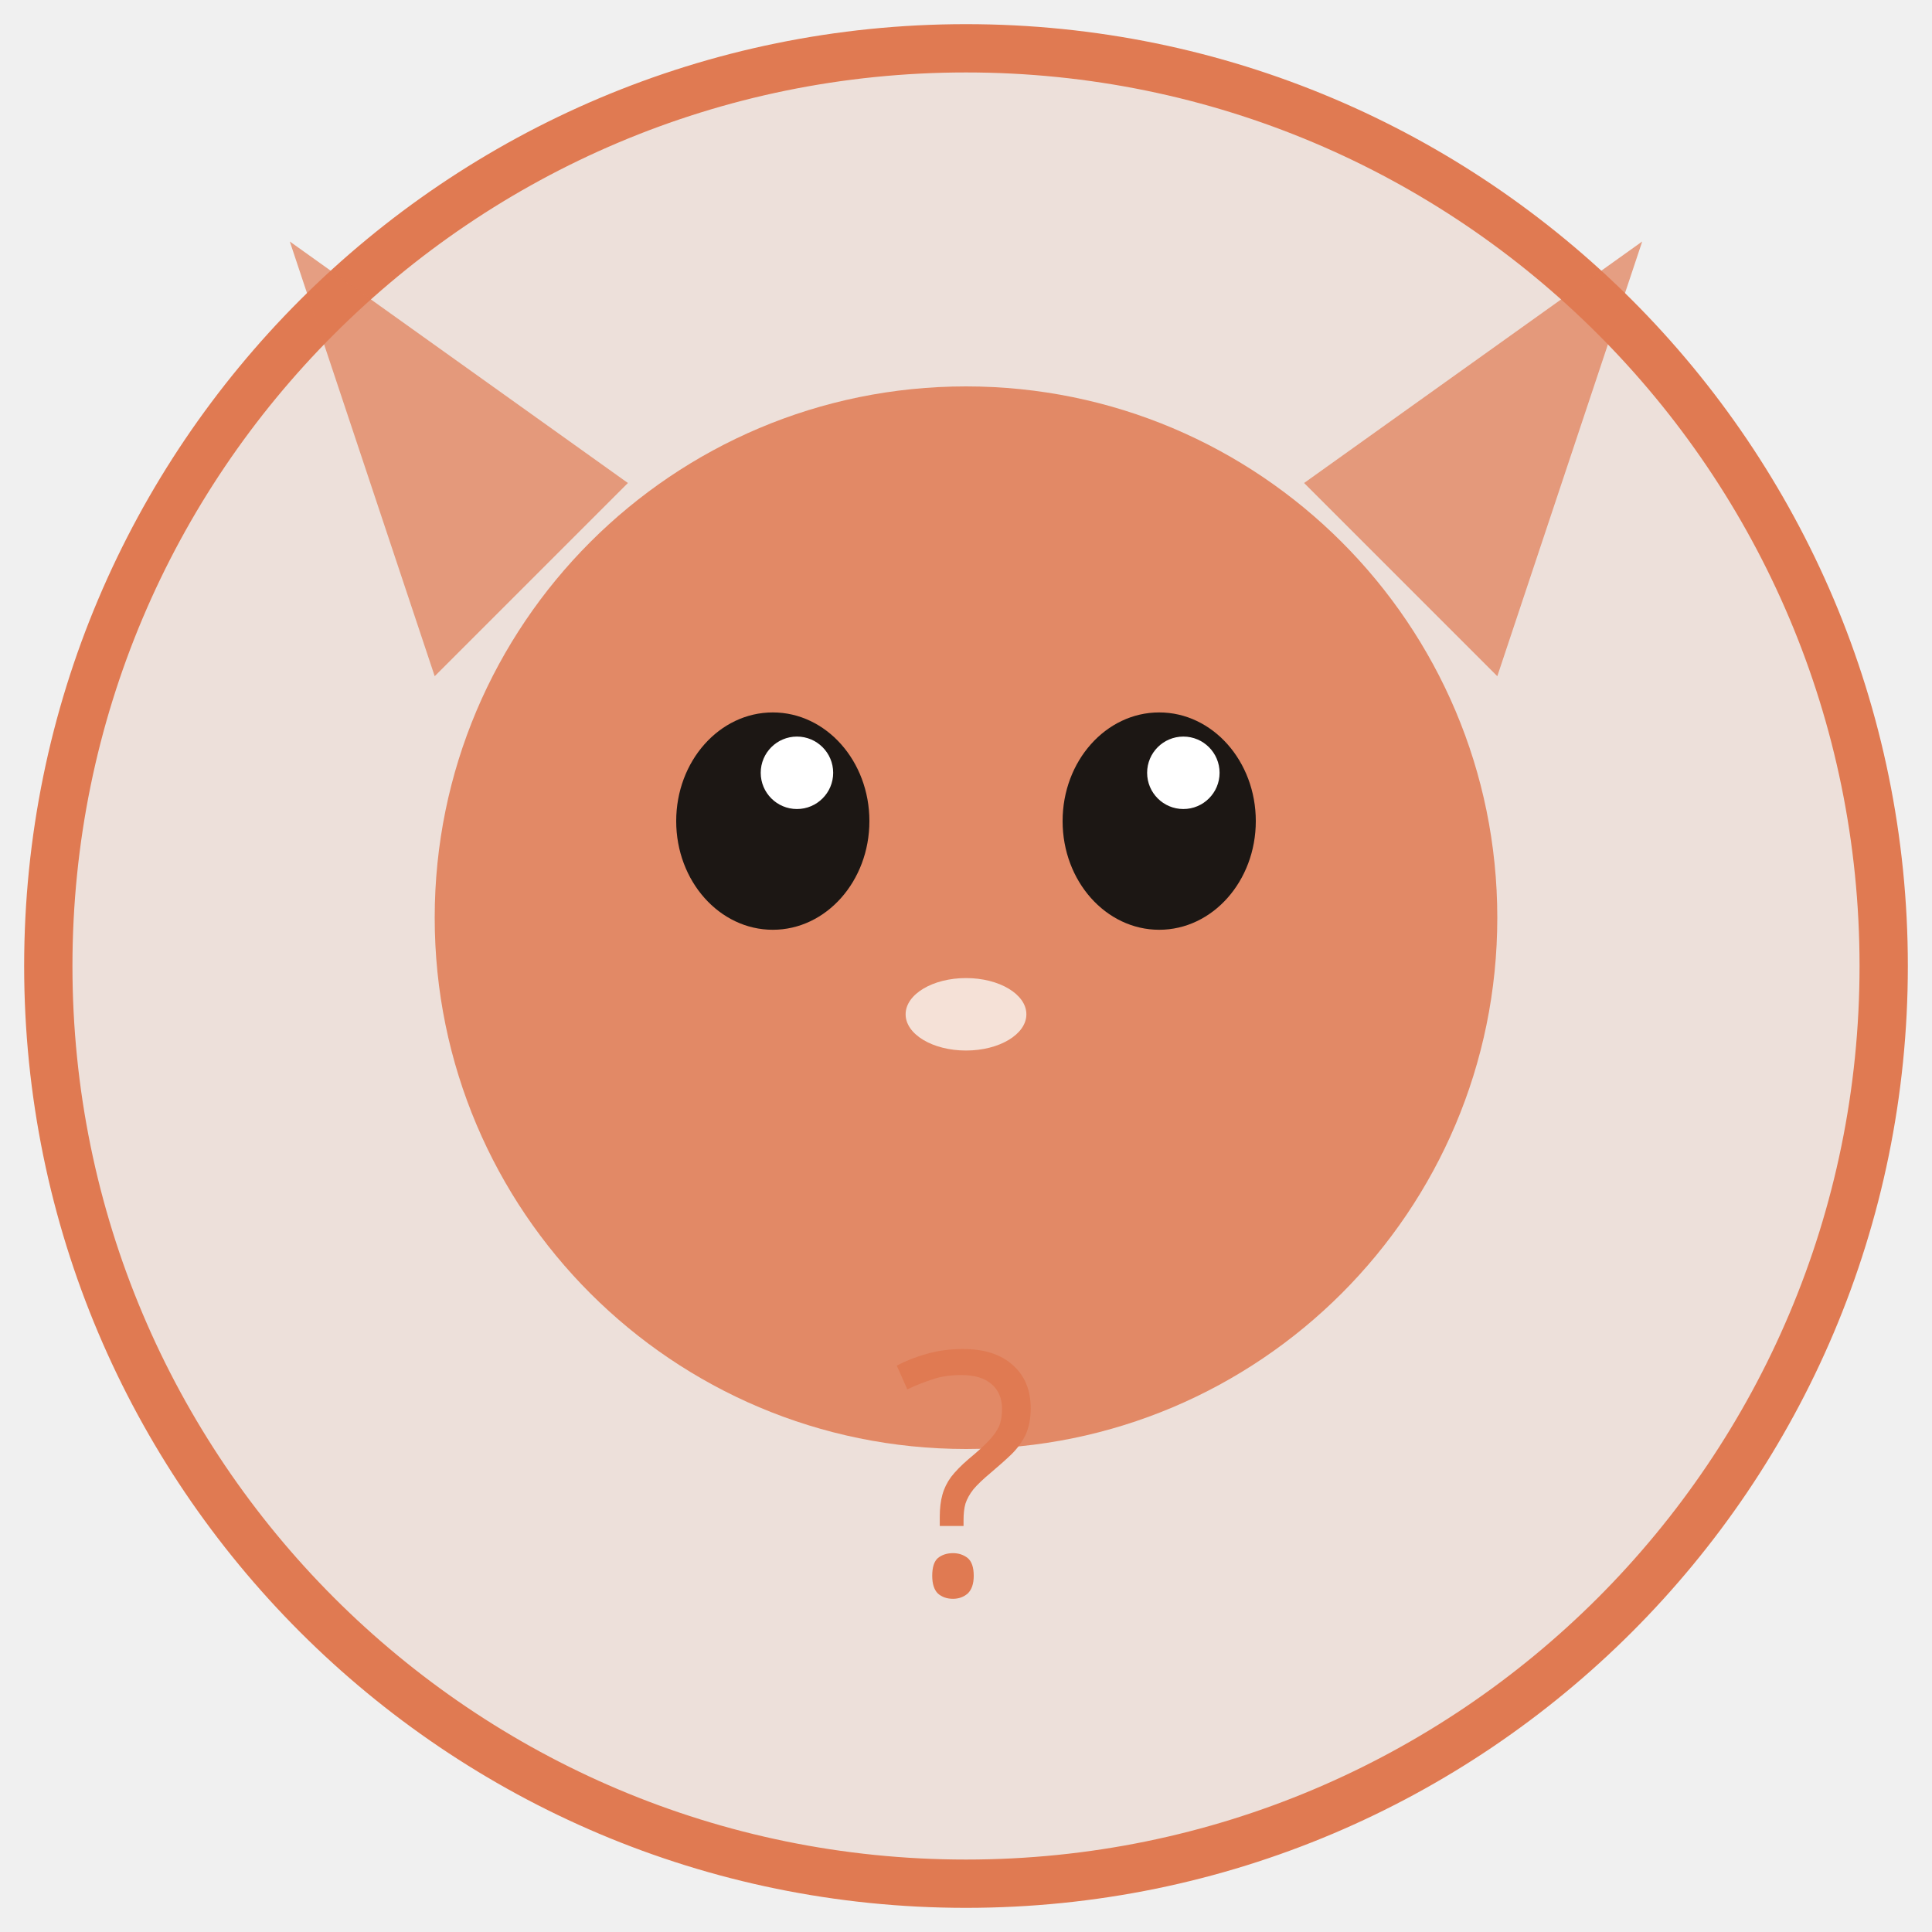
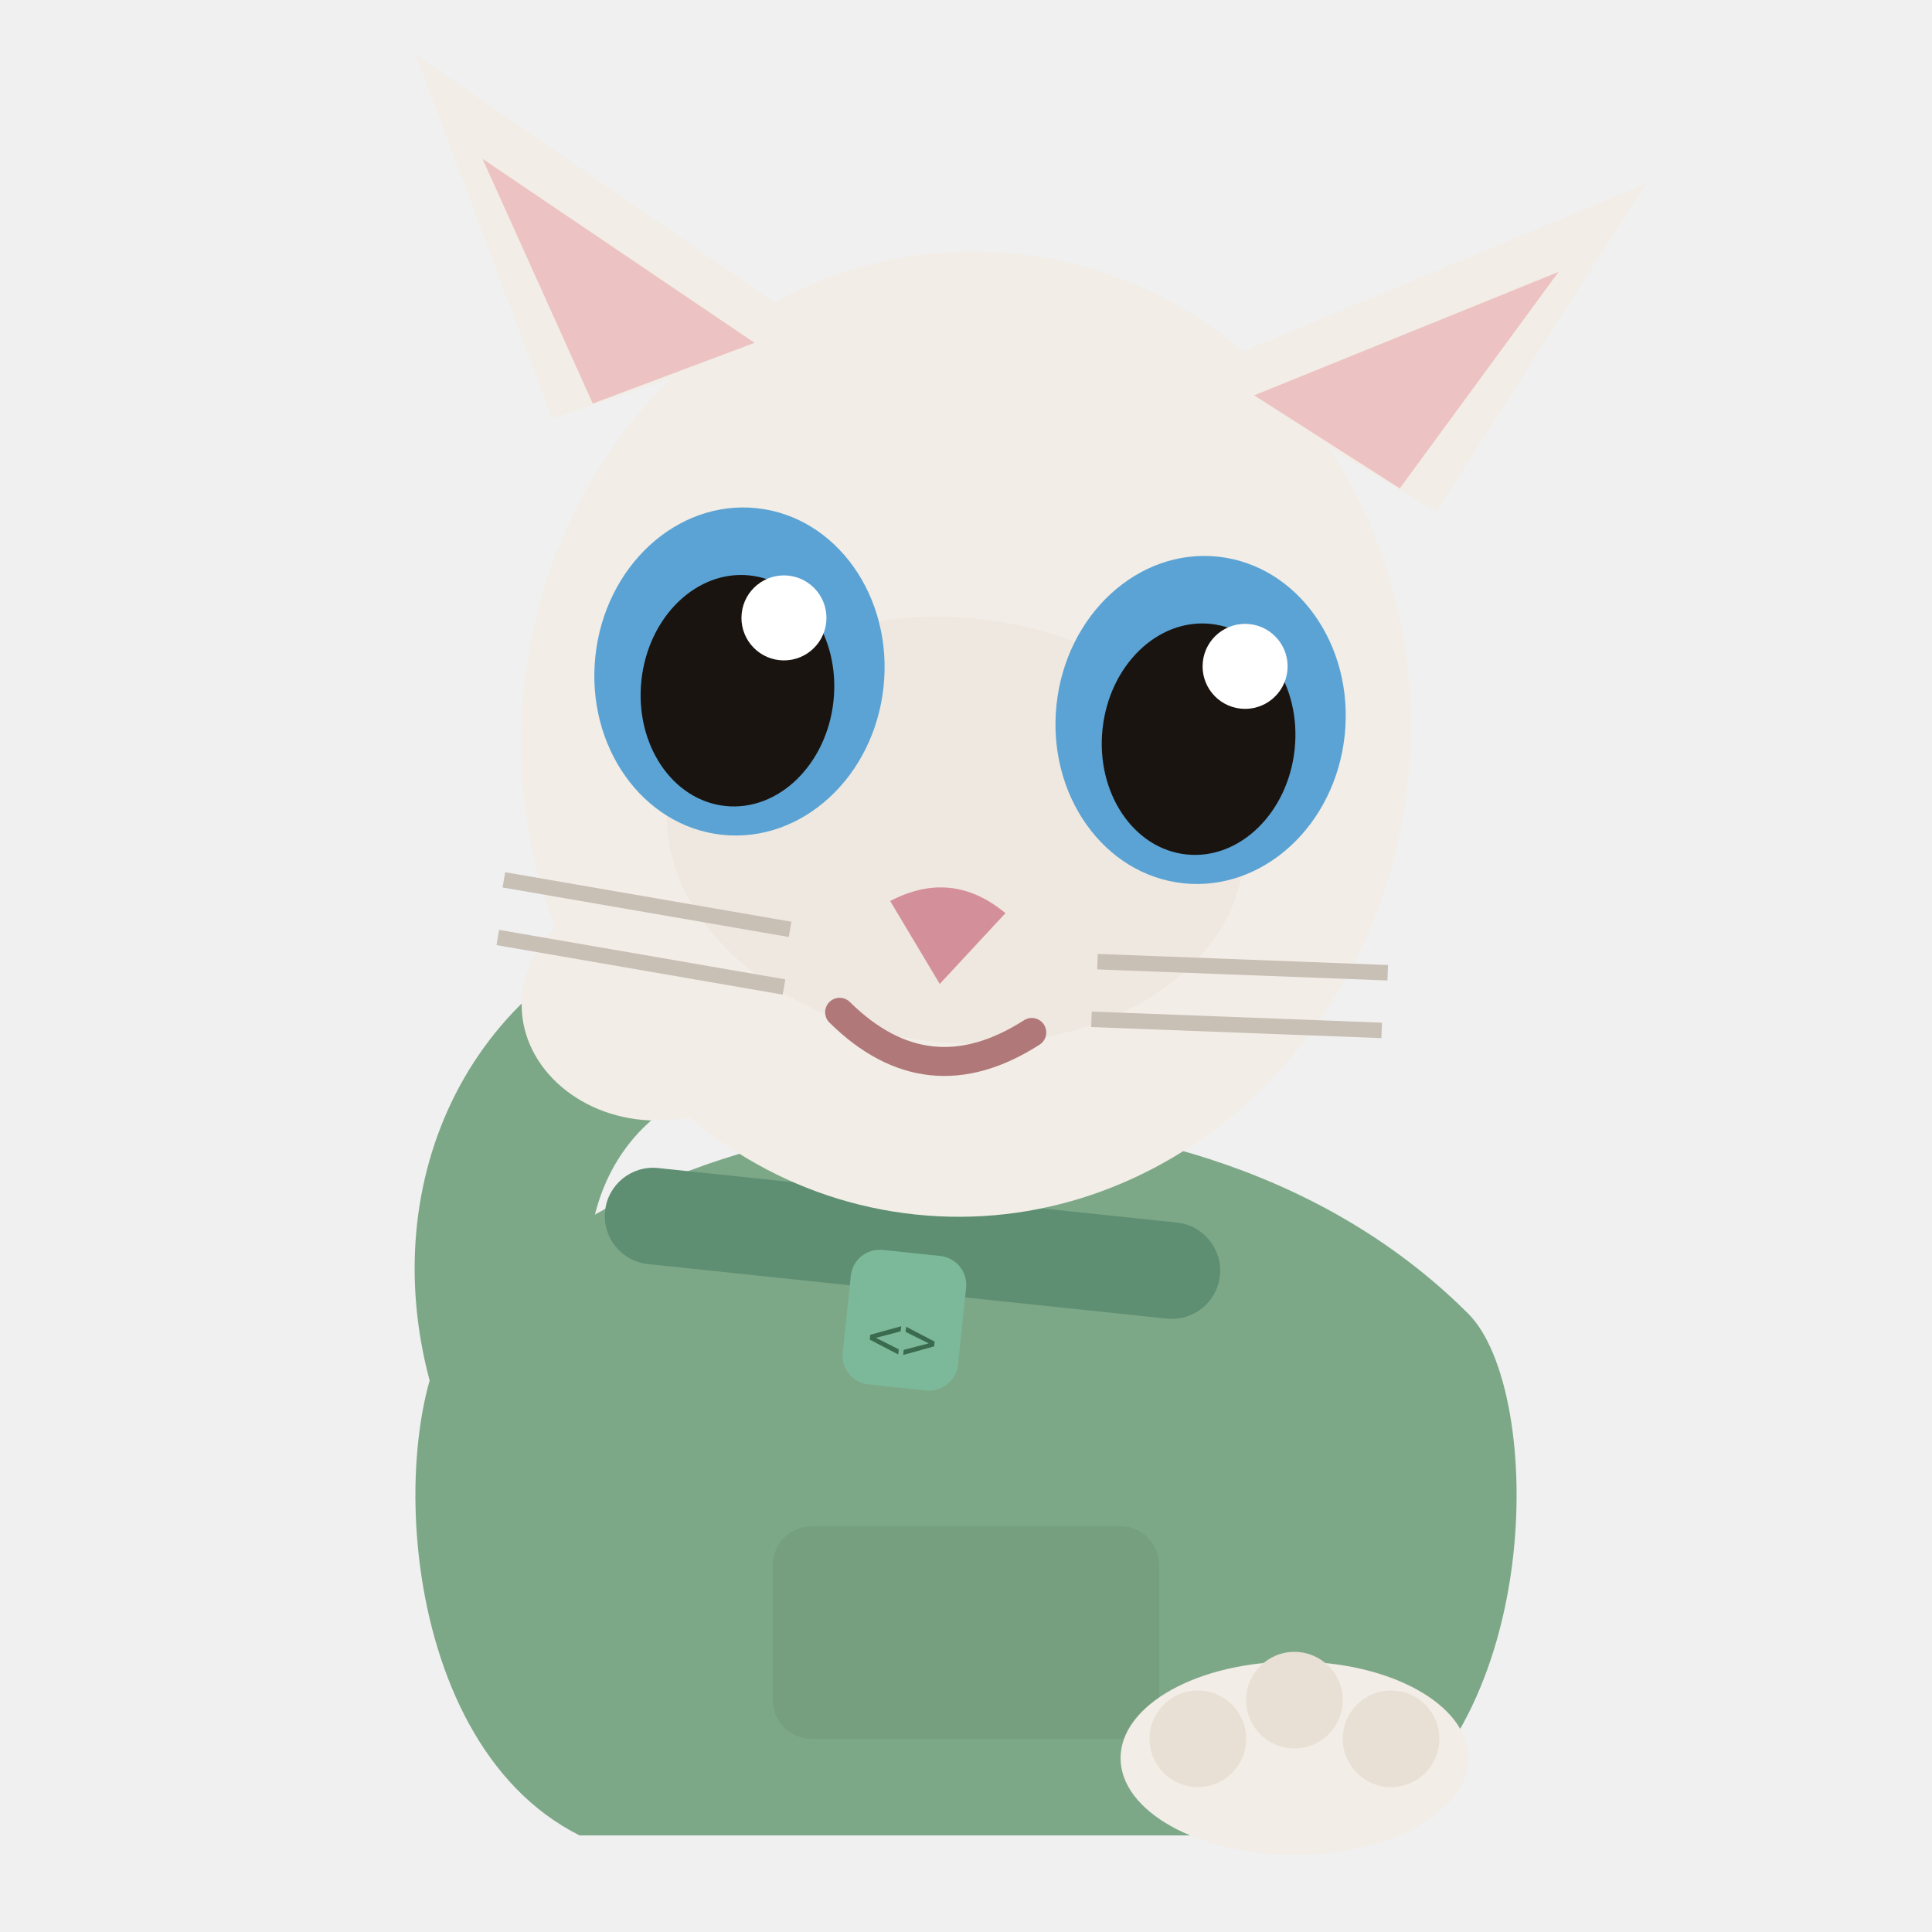
- <svg xmlns="http://www.w3.org/2000/svg" viewBox="0 0 80 80" width="80" height="80" role="img" aria-label="Junior Casey (think)">
-   <circle cx="40" cy="40" r="38" fill="#E07A5222" stroke="#E07A52" stroke-width="2" />
-   <polygon points="18,28 12,10 26,20" fill="#E07A52" opacity="0.7" />
-   <polygon points="62,28 68,10 54,20" fill="#E07A52" opacity="0.7" />
-   <circle cx="40" cy="38" r="22" fill="#E07A52" opacity="0.85" />
-   <ellipse cx="32" cy="34" rx="4" ry="4.5" fill="#1C1714" />
-   <ellipse cx="48" cy="34" rx="4" ry="4.5" fill="#1C1714" />
-   <circle cx="33" cy="32" r="1.5" fill="#fff" />
-   <circle cx="49" cy="32" r="1.5" fill="#fff" />
-   <ellipse cx="40" cy="42" rx="2.5" ry="1.5" fill="#FAF8F4" opacity="0.8" />
-   <text x="40" y="66" text-anchor="middle" font-family="system-ui" font-size="14" fill="#E07A52">?</text>
+ <svg xmlns="http://www.w3.org/2000/svg" viewBox="0 0 100 100" width="100" height="100" role="img" aria-label="Junior Casey — think">
+   <path d="M24,68 C20,72 20,90 30,95 L70,95 C80,90 80,72 76,68 C68,60 57,58 50,58 C43,58 32,60 24,68 Z" fill="#7DA888" />
+   <rect x="40" y="79" width="20" height="11" rx="2" fill="#6B9070" opacity="0.4" />
+   <ellipse cx="67" cy="91" rx="9" ry="5" fill="#F2EDE6" />
+   <circle cx="62" cy="90" r="2.5" fill="#E8E0D4" />
+   <circle cx="67" cy="88" r="2.5" fill="#E8E0D4" />
+   <circle cx="72" cy="90" r="2.5" fill="#E8E0D4" />
+   <path d="M28,74 C24,66 26,57 33,53" stroke="#7DA888" stroke-width="9" fill="none" stroke-linecap="round" />
+   <ellipse cx="34" cy="52" rx="7" ry="6" fill="#F2EDE6" />
+   <g transform="rotate(6, 50, 38)">
+     <rect x="34" y="62" width="32" height="5" rx="2.5" fill="#5E8F72" />
+     <rect x="47" y="65" width="6" height="7" rx="1.5" fill="#7CB89A" />
+     <text x="50" y="70.5" text-anchor="middle" font-family="monospace" font-size="3" fill="#3A6B4F">&lt;&gt;</text>
+     <ellipse cx="50" cy="38" rx="23" ry="25" fill="#F2EDE6" />
+     <ellipse cx="50" cy="43" rx="15" ry="11" fill="#E8E0D4" opacity="0.35" />
+     <path d="M27,24 L18,6 L40,18 Z" fill="#F2EDE6" />
+     <path d="M29,23 L22,11 L37,19 Z" fill="#EAB5B5" opacity="0.75" />
+     <path d="M73,24 L82,6 L60,18 Z" fill="#F2EDE6" />
+     <path d="M71,23 L78,11 L63,19 Z" fill="#EAB5B5" opacity="0.75" />
+     <ellipse cx="38" cy="36" rx="7.5" ry="8.5" fill="#5BA3D4" />
+     <ellipse cx="38" cy="37" rx="5" ry="6" fill="#1A1410" />
+     <circle cx="40" cy="33" r="2.2" fill="#fff" />
+     <ellipse cx="62" cy="36" rx="7.5" ry="8.5" fill="#5BA3D4" />
+     <ellipse cx="62" cy="37" rx="5" ry="6" fill="#1A1410" />
+     <circle cx="64" cy="33" r="2.2" fill="#fff" />
+     <path d="M47,47 L50,51 L53,47 Q50,45 47,47 Z" fill="#D4909A" />
+     <path d="M45,53 Q50,57 55,53" stroke="#B07878" stroke-width="1.5" fill="none" stroke-linecap="round" />
+     <line x1="27" y1="48" x2="42" y2="49" stroke="#C8BFB5" stroke-width="0.8" />
+     <line x1="27" y1="51" x2="42" y2="52" stroke="#C8BFB5" stroke-width="0.8" />
+     <line x1="58" y1="49" x2="73" y2="48" stroke="#C8BFB5" stroke-width="0.8" />
+     <line x1="58" y1="52" x2="73" y2="51" stroke="#C8BFB5" stroke-width="0.8" />
+   </g>
</svg>
